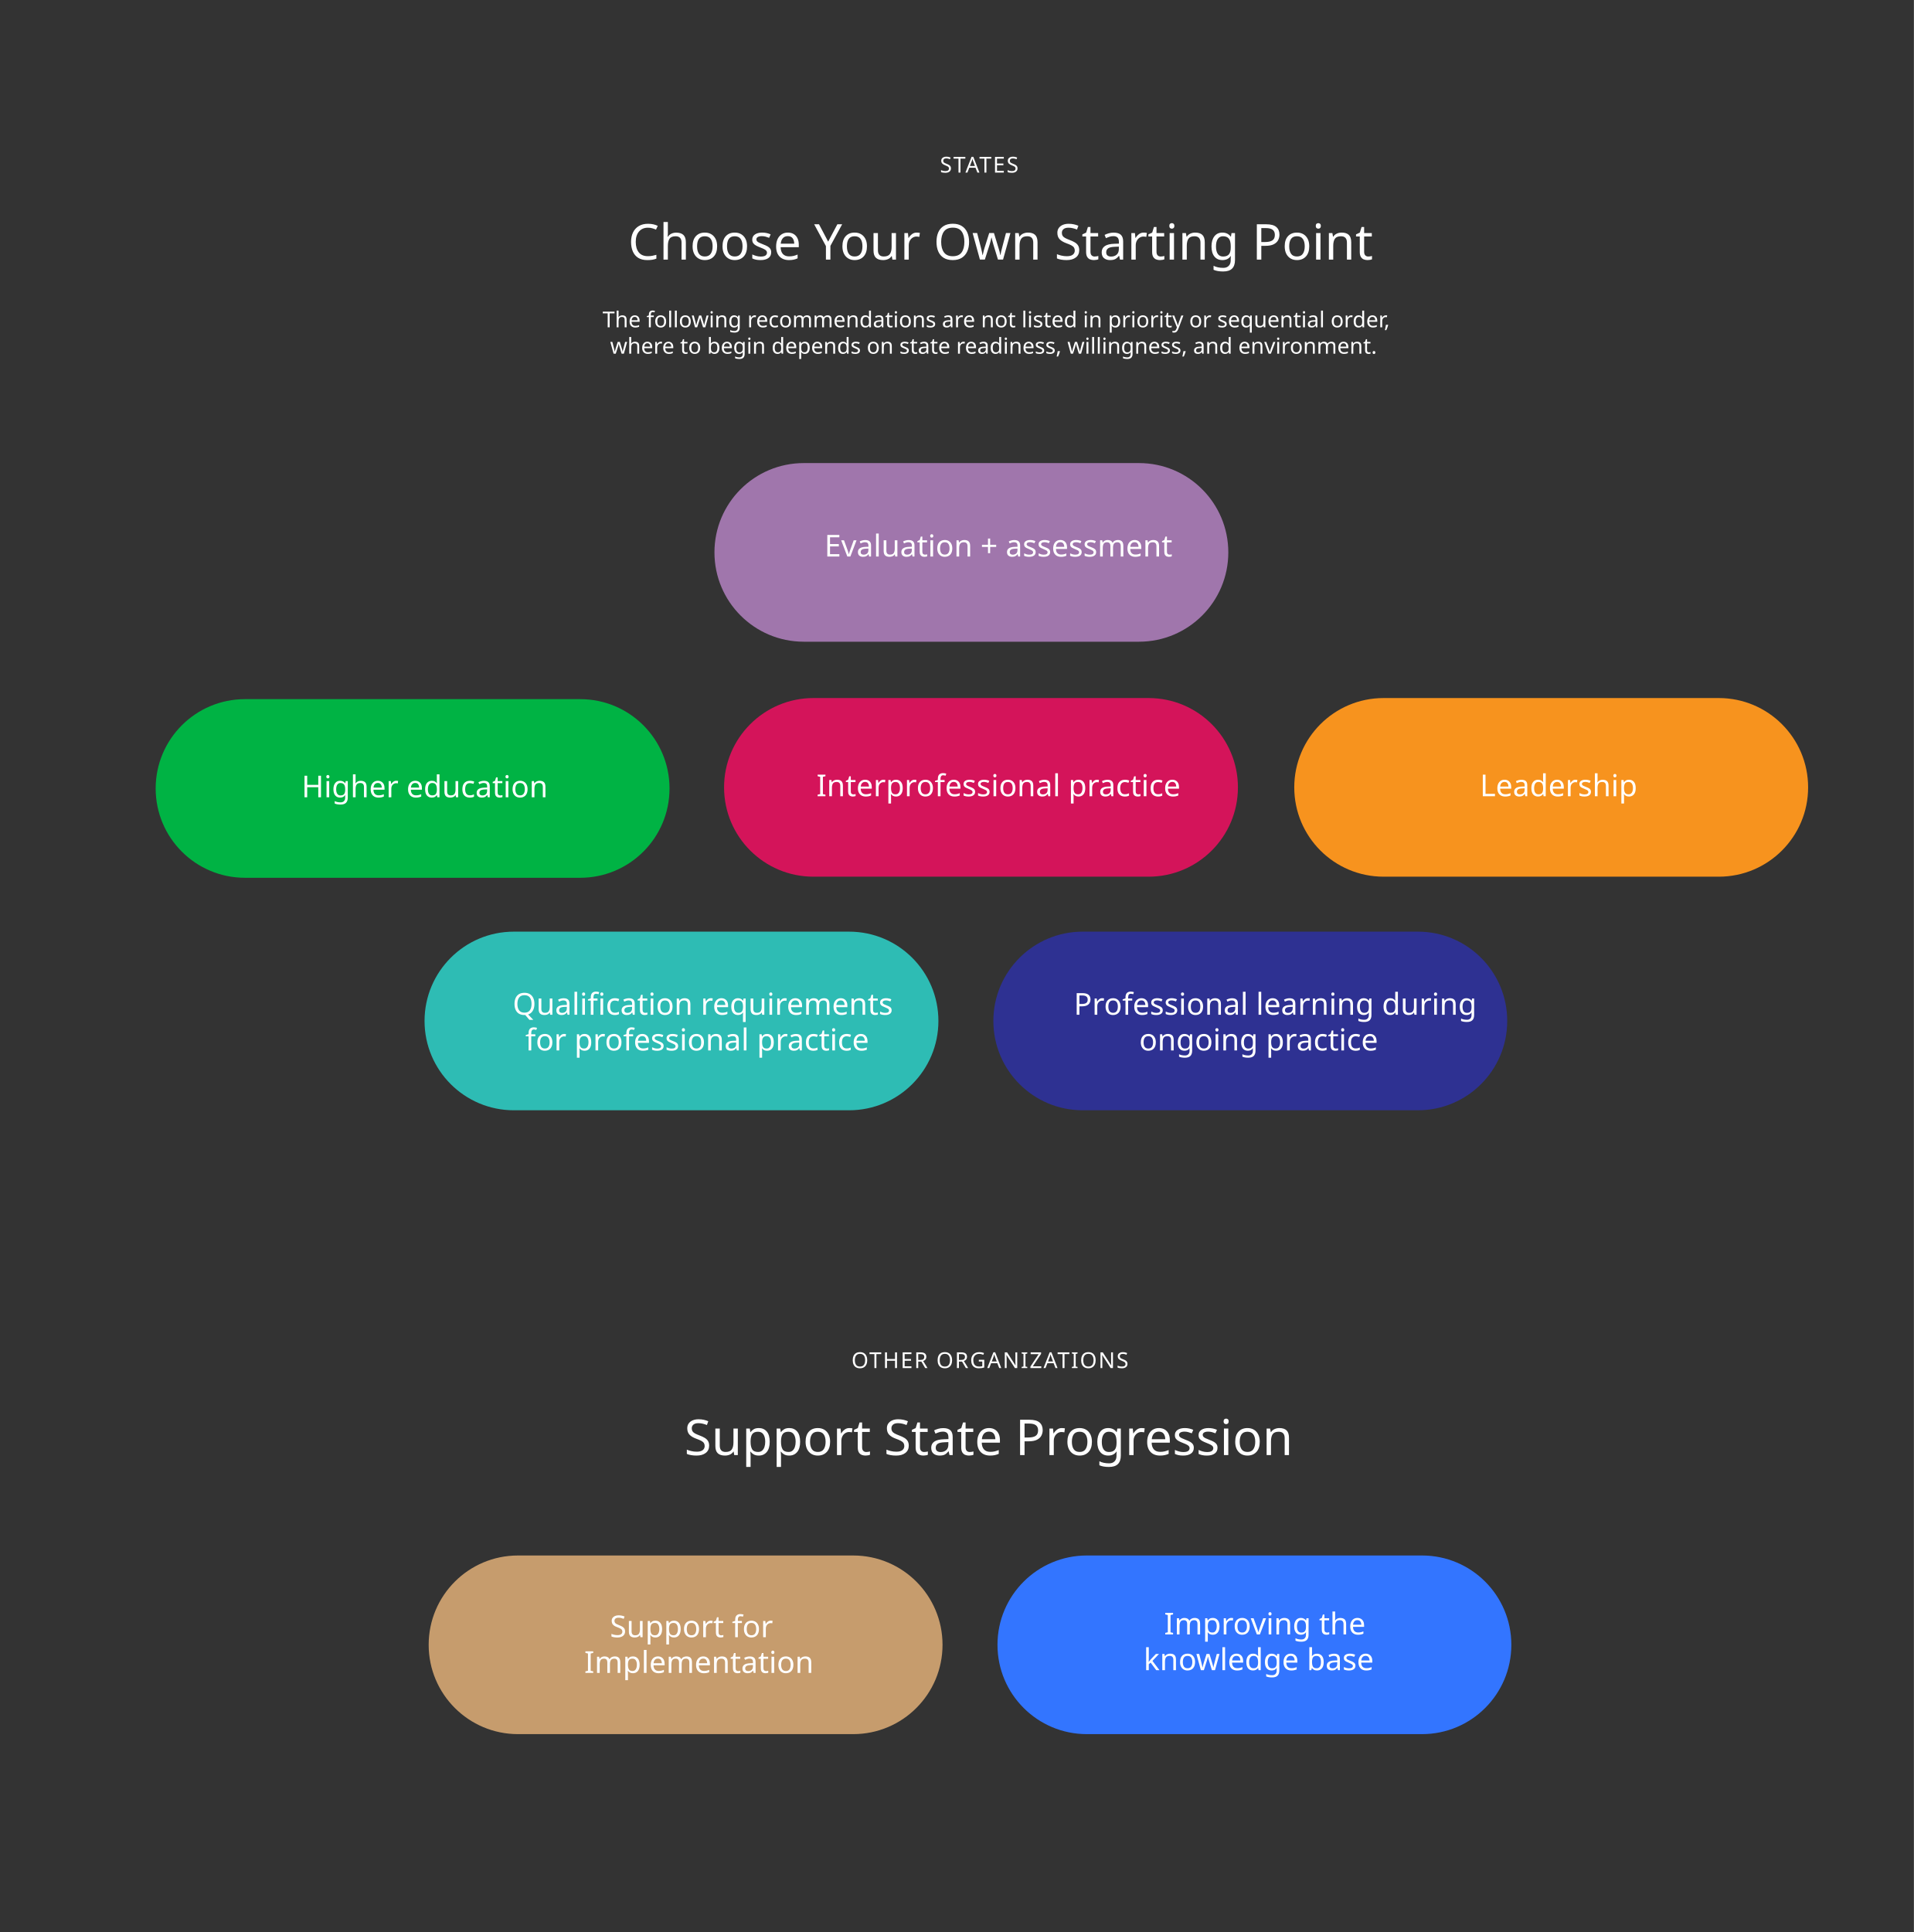
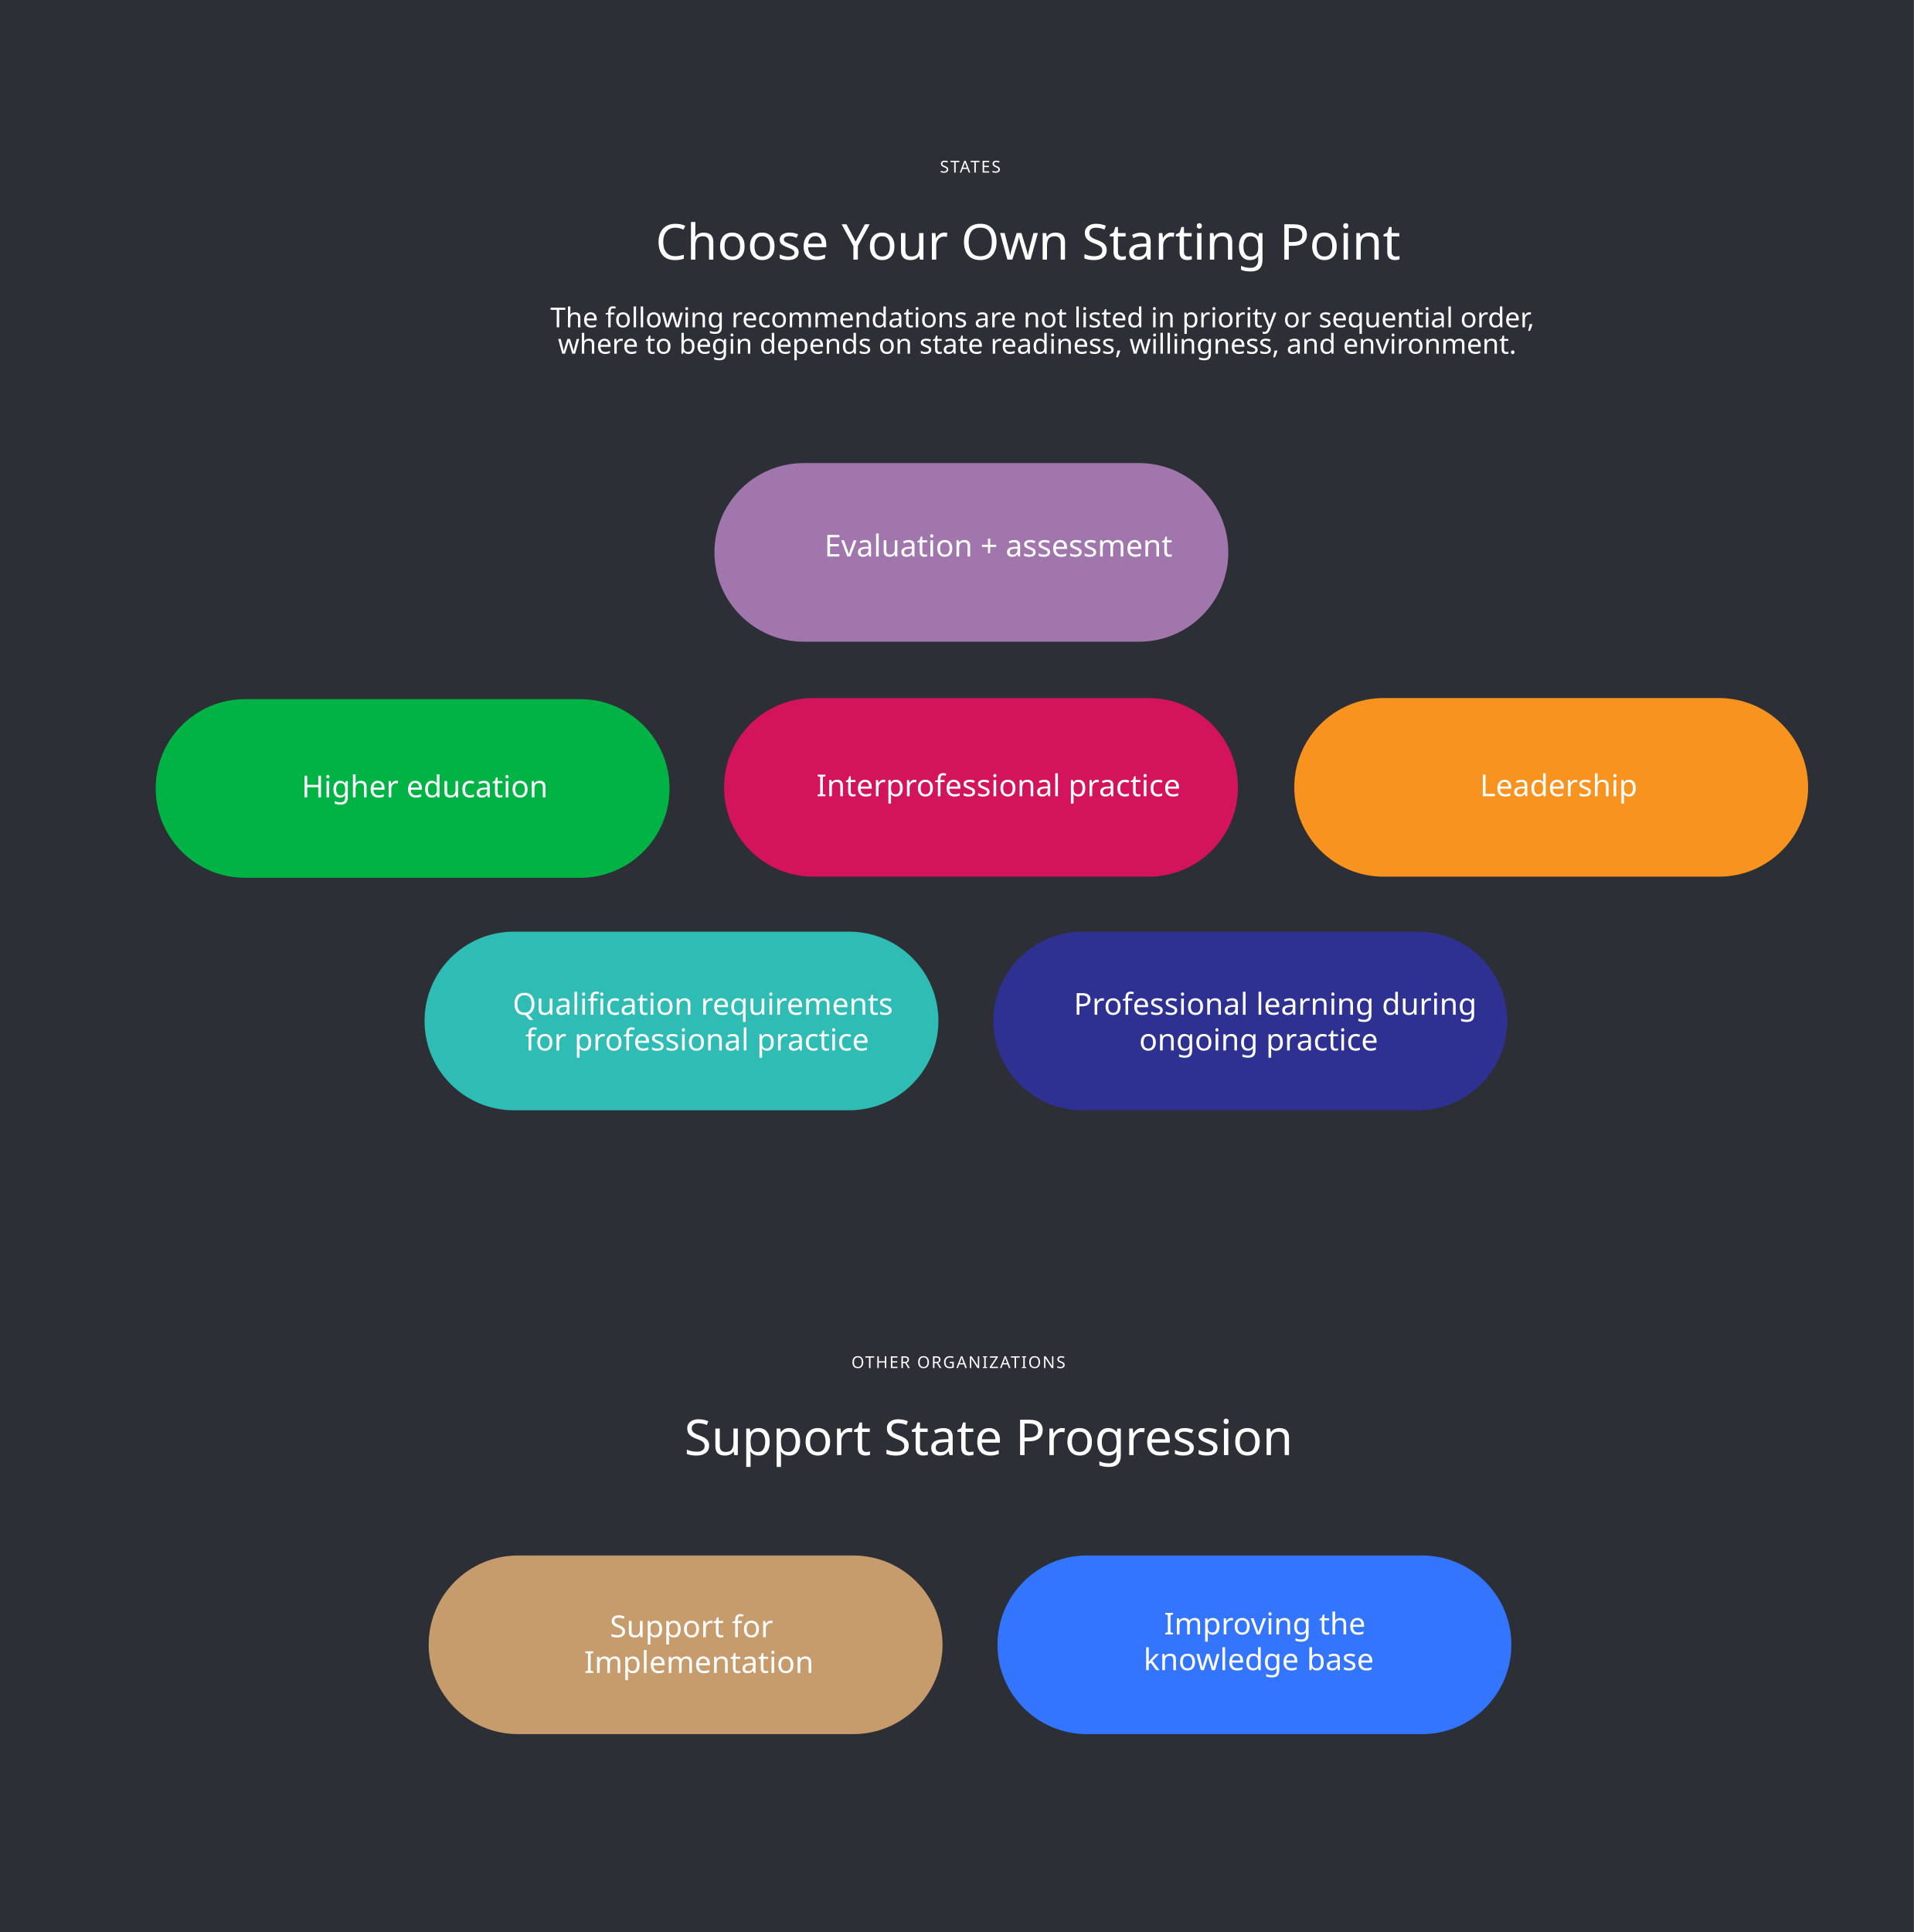
<svg xmlns="http://www.w3.org/2000/svg" version="1.1" id="Layer_1" x="0px" y="0px" viewBox="0 0 1393 1406" style="enable-background:new 0 0 1393 1406;" xml:space="preserve">
  <style type="text/css">
	@font-face {
	    font-family: 'SimplonBP-Light';
	    src: url('https://na-fonts.s3.amazonaws.com/fonts/simplon/Simplon_BP_Light_1.otf');
	    font-weight: normal;
	    font-style: normal;
	}
	@font-face {
	    font-family: 'SimplonBP-Bold';
	    src: url('https://na-fonts.s3.amazonaws.com/fonts/simplon/Simplon_BP_Bold_2.otf');
	    font-weight: normal;
	    font-style: normal;
	}
	@font-face {
	    font-family: 'SimplonBP-Regular';
	    src: url('https://na-fonts.s3.amazonaws.com/fonts/simplon/Simplon_BP_Regular_1.otf');
	    font-weight: normal;
	    font-style: normal;
	}
	@font-face {
	    font-family: 'Platform-Medium';
	    src: url('https://na-fonts.s3.amazonaws.com/fonts/platform/Platform-Medium.otf');
	    font-weight: normal;
	    font-style: normal;
	}
- 	.st0{fill:#333333;}
+ 	.st0{fill:#2c2f35;}
	.st1{fill:#3375FF;}
	.st2{fill:#FFFFFF;}
	.st3{font-family:'Platform-Medium';}
	.st4{font-size:22px;}
	.st5{fill:#C69C6D;}
	.st6{fill:#2E3192;}
	.st7{fill:#2EBCB4;}
	.st8{fill:#D4145A;}
	.st9{fill:#00B344;}
	.st10{fill:#F7931E;}
	.st11{fill:#A076AC;}
	.st12{fill:none;}
	.st13{font-family:'SimplonBP-Light';}
	.st14{font-size:36px;}
	.st15{font-family:'SimplonBP-Bold';}
- 	.st16{font-size:16px;}
+ 	.st16{font-size:20px;}
	.st17{letter-spacing:1;}
	.st18{font-family:'SimplonBP-Regular';}
	.clickable-button {
		cursor: pointer;
	}
	.clickable-button:hover &gt; path {
		fill-opacity: .7;
	}
</style>
  <rect class="st0" width="1393" height="1410" />
  <g class="clickable-button" id="transforming-the-workforce__improving_the_knowledge">
    <path class="st1" d="M1035,1262H791c-35.9,0-65-29.1-65-65v0c0-35.9,29.1-65,65-65h244c35.9,0,65,29.1,65,65v0   C1100,1232.9,1070.9,1262,1035,1262z" />
    <text transform="matrix(1 0 0 1 847.2324 1189.457)">
      <tspan x="0" y="0" class="st2 st3 st4">Improving the </tspan>
      <tspan x="-14.9" y="26" class="st2 st3 st4">knowledge base</tspan>
    </text>
  </g>
  <g class="clickable-button" id="transforming-the-workforce__support_for_implementation">
    <path class="st5" d="M621,1262H377c-35.9,0-65-29.1-65-65v0c0-35.9,29.1-65,65-65h244c35.9,0,65,29.1,65,65v0   C686,1232.9,656.9,1262,621,1262z" />
    <text transform="matrix(1 0 0 1 443.9023 1191.457)">
      <tspan x="0" y="0" class="st2 st3 st4">Support for  </tspan>
      <tspan x="-18.7" y="26" class="st2 st3 st4">Implementation</tspan>
    </text>
  </g>
  <g class="clickable-button" id="transforming-the-workforce__professional_learning">
    <path class="st6" d="M1032,808H788c-35.9,0-65-29.1-65-65v0c0-35.9,29.1-65,65-65h244c35.9,0,65,29.1,65,65v0   C1097,778.9,1067.9,808,1032,808z" />
    <text transform="matrix(1 0 0 1 781.5112 738.4568)">
      <tspan x="0" y="0" class="st2 st3 st4">Professional learning during </tspan>
      <tspan x="47.6" y="26" class="st2 st3 st4">ongoing practice</tspan>
    </text>
  </g>
  <g class="clickable-button" id="transforming-the-workforce__qualification_requirements">
    <path class="st7" d="M618,808H374c-35.9,0-65-29.1-65-65v0c0-35.9,29.1-65,65-65h244c35.9,0,65,29.1,65,65v0   C683,778.9,653.9,808,618,808z" />
    <text transform="matrix(1 0 0 1 373.1318 738.4568)">
      <tspan x="0" y="0" class="st2 st3 st4">Qualification requirements </tspan>
      <tspan x="9.2" y="26" class="st2 st3 st4">for professional practice</tspan>
    </text>
  </g>
  <g class="clickable-button" id="transforming-the-workforce__interprofessional_practice">
    <path class="st8" d="M836,638H592c-35.9,0-65-29.1-65-65v0c0-35.9,29.1-65,65-65h244c35.9,0,65,29.1,65,65v0   C901,608.9,871.9,638,836,638z" />
    <text transform="matrix(1 0 0 1 594.2236 579.4565)" class="st2 st3 st4">Interprofessional practice</text>
  </g>
  <g class="clickable-button" id="transforming-the-workforce__higher_education">
    <path class="st9" d="M422.3,638.8h-244c-35.9,0-65-29.1-65-65v0c0-35.9,29.1-65,65-65h244c35.9,0,65,29.1,65,65v0   C487.3,609.7,458.2,638.8,422.3,638.8z" />
    <text transform="matrix(1 0 0 1 219.4895 580.2283)" class="st2 st3 st4">Higher education</text>
  </g>
  <g class="clickable-button" id="transforming-the-workforce__leadership">
    <path class="st10" d="M1251,638h-244c-35.9,0-65-29.1-65-65v0c0-35.9,29.1-65,65-65h244c35.9,0,65,29.1,65,65v0   C1316,608.9,1286.9,638,1251,638z" />
    <text transform="matrix(1 0 0 1 1077.092 579.4565)" class="st2 st3 st4">Leadership</text>
  </g>
  <g class="clickable-button" id="transforming-the-workforce__evaluation_and_assessment">
    <path class="st11" d="M829,467H585c-35.9,0-65-29.1-65-65v0c0-35.9,29.1-65,65-65h244c35.9,0,65,29.1,65,65v0   C894,437.9,864.9,467,829,467z" />
    <rect x="597.7" y="376.8" class="st12" width="218.6" height="50.3" />
    <text transform="matrix(1 0 0 1 600 405)">
      <tspan x="0" y="0" class="st2 st3 st4">Evaluation + assessment</tspan>
    </text>
  </g>
  <text transform="matrix(1 0 0 1 498.0527 1058.92)" class="st2 st13 st14">Support State Progression</text>
-   <text transform="matrix(1 0 0 1 619.6768 995.6006)" class="st2 st15 st16 st17">OTHER ORGANIZATIONS</text>
+   <text transform="matrix(1 0 0 1 619.6768 995.6006)" class="st2 st15 st17">OTHER ORGANIZATIONS</text>
  <rect x="416.2" y="227" class="st12" width="560.5" height="60" />
-   <text transform="matrix(1 0 0 1 438.5527 238.2002)">
+   <text transform="matrix(1 0 0 1 400.5527 238.2002)">
    <tspan x="0" y="0" class="st2 st18 st16">The following recommendations are not listed in priority or sequential order, </tspan>
    <tspan x="5.5" y="19.2" class="st2 st18 st16">where to begin depends on state readiness, willingness, and environment.</tspan>
  </text>
-   <text transform="matrix(1 0 0 1 457.1025 188.9199)" class="st2 st13 st14">Choose Your Own Starting Point</text>
-   <text transform="matrix(1 0 0 1 684.1006 125.6006)" class="st2 st15 st16 st17">STATES</text>
+   <text transform="matrix(1 0 0 1 477.1025 188.9199)" class="st2 st13 st14">Choose Your Own Starting Point</text>
+   <text transform="matrix(1 0 0 1 684.1006 125.6006)" class="st2 st15 st17">STATES</text>
</svg>
